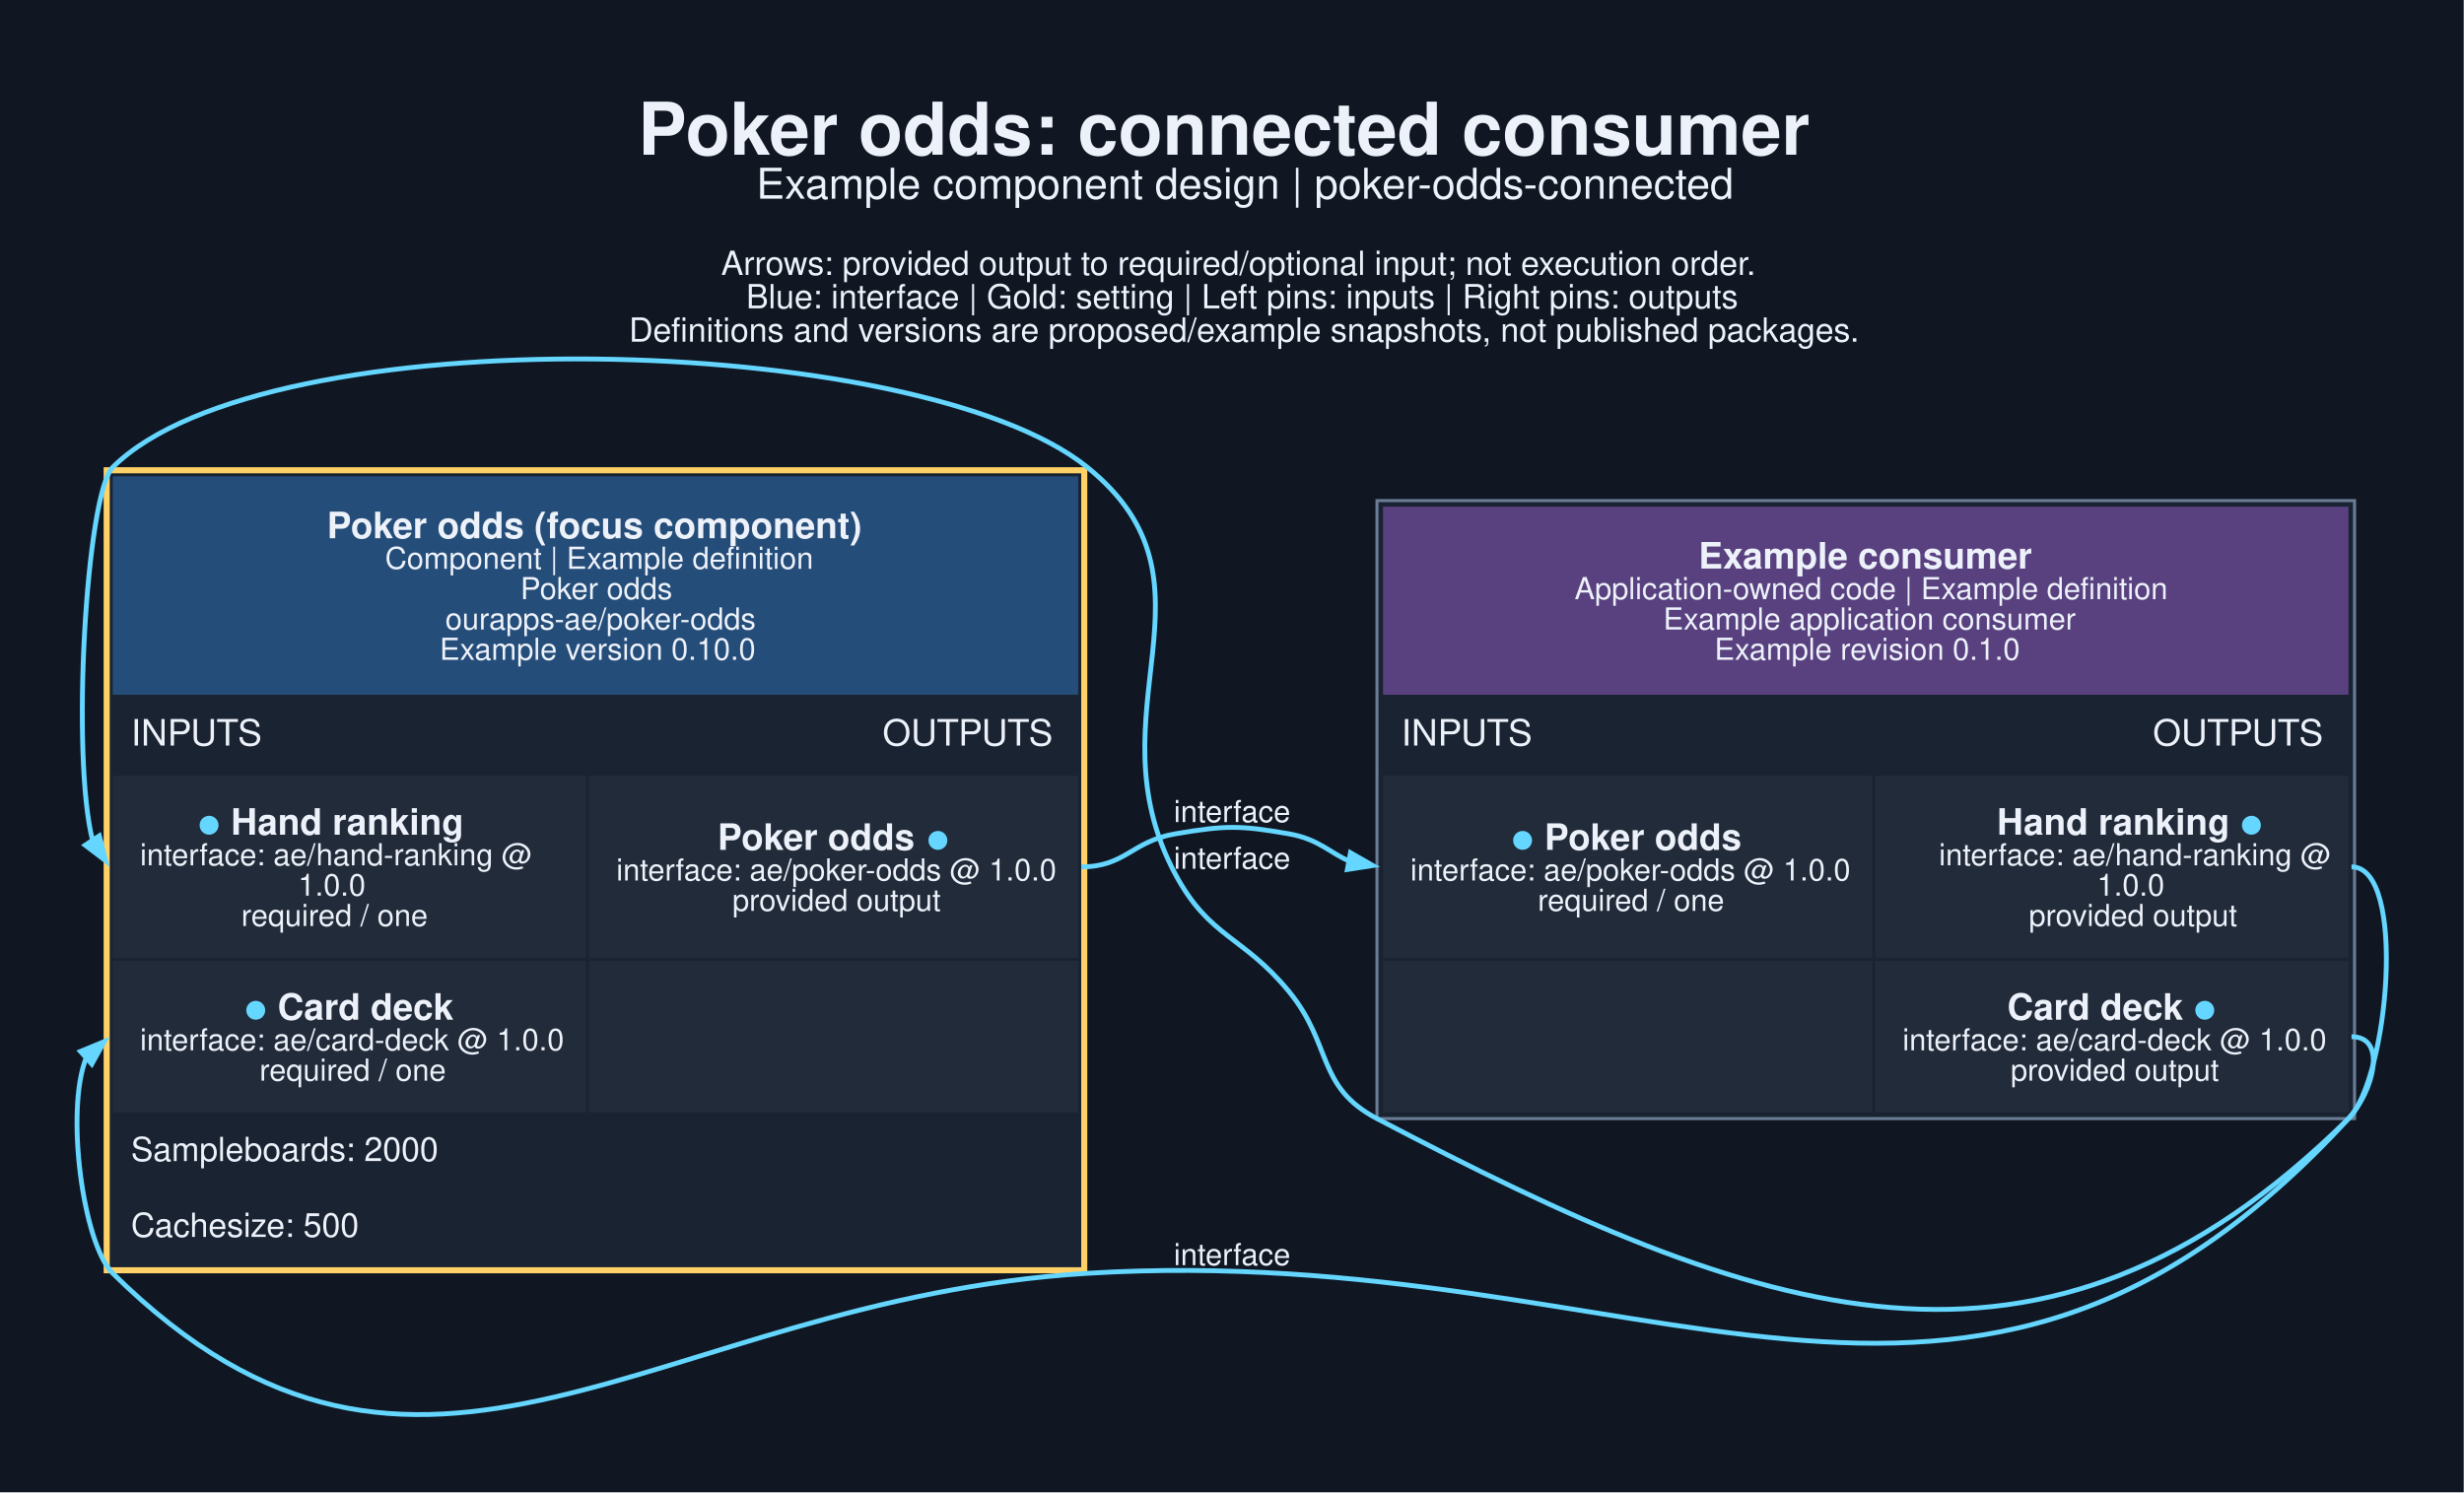
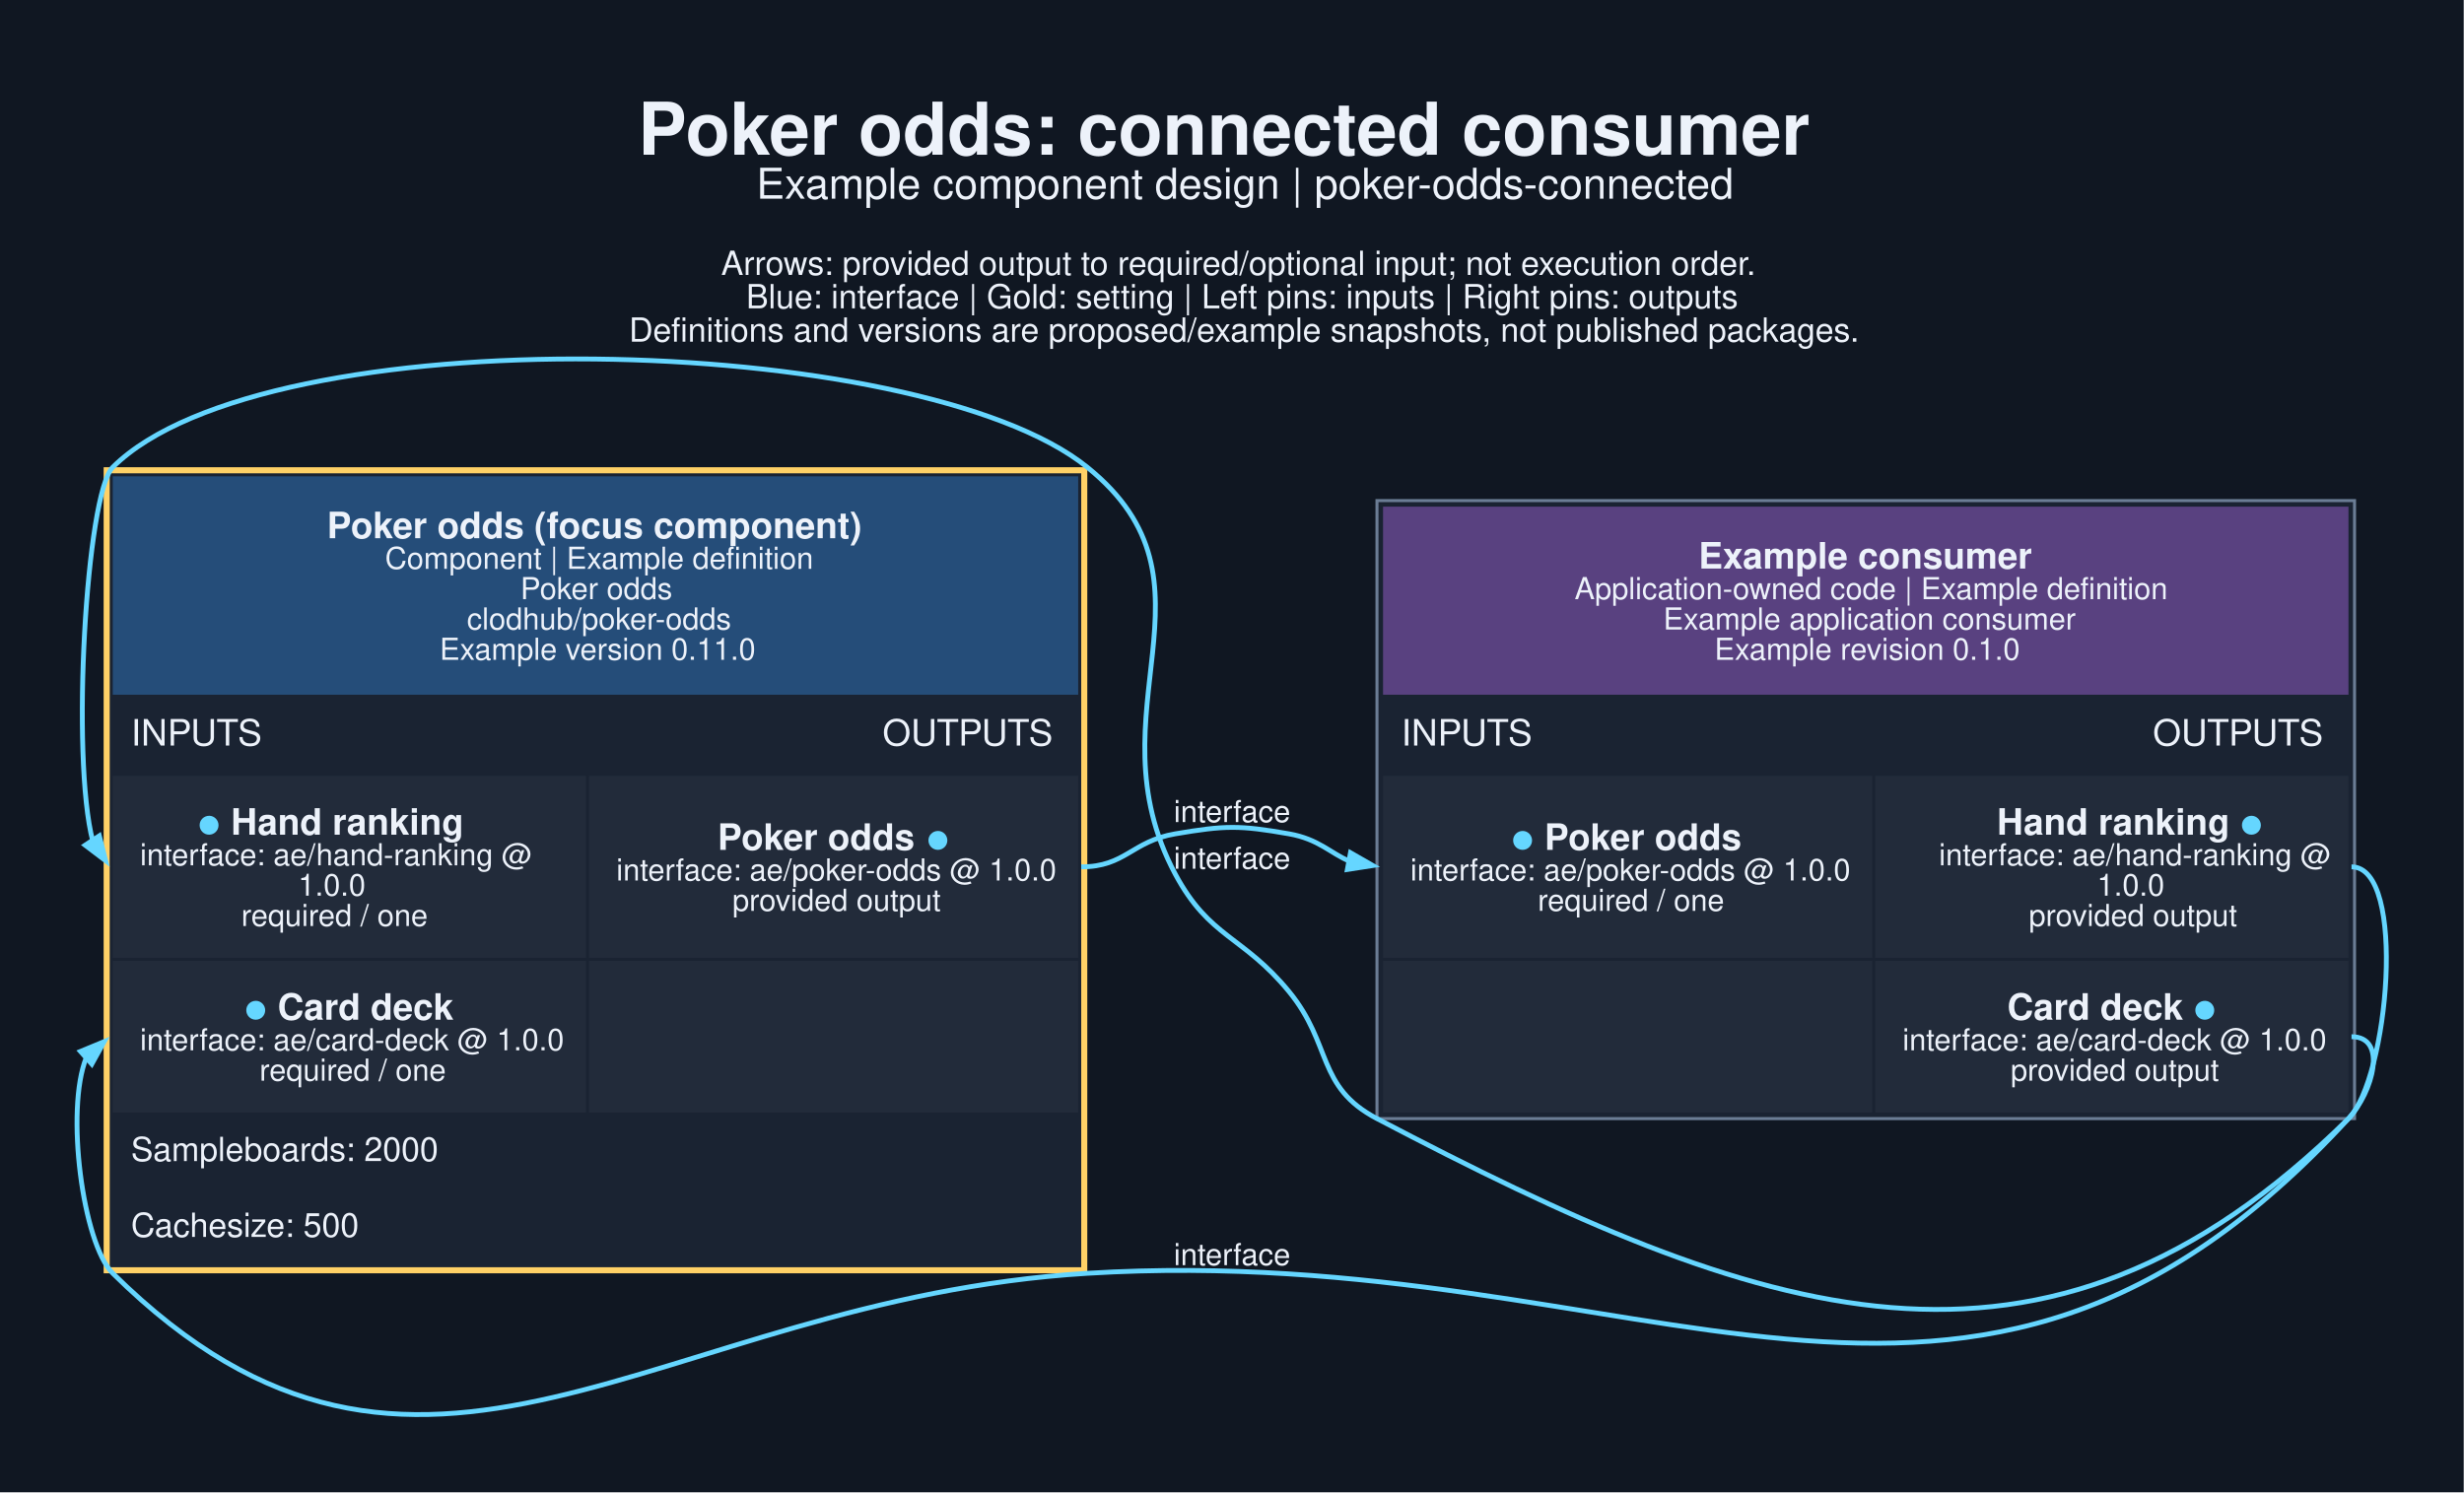
<svg xmlns="http://www.w3.org/2000/svg" width="1083pt" height="656pt" viewBox="0.00 0.00 1083.00 656.00">
  <g id="graph0" class="graph" transform="scale(1.33333 1.33333) rotate(0) translate(25.2 466.79)">
    <polygon fill="#101722" stroke="none" points="-25.2,25.2 -25.2,-466.79 786.96,-466.79 786.96,25.2 -25.2,25.2" />
    <text xml:space="preserve" text-anchor="start" x="185.13" y="-415.79" font-family="Helvetica,sans-Serif" font-weight="bold" font-size="24.00" fill="#edf2fa">Poker odds: connected consumer</text>
    <text xml:space="preserve" text-anchor="start" x="224.13" y="-401.29" font-family="Helvetica,sans-Serif" font-size="14.00" fill="#edf2fa">Example component design | poker-odds-connected</text>
    <text xml:space="preserve" text-anchor="start" x="212.51" y="-376.14" font-family="Helvetica,sans-Serif" font-size="11.00" fill="#edf2fa">Arrows: provided output to required/optional input; not execution order.</text>
    <text xml:space="preserve" text-anchor="start" x="220.76" y="-365.14" font-family="Helvetica,sans-Serif" font-size="11.00" fill="#edf2fa">Blue: interface | Gold: setting | Left pins: inputs | Right pins: outputs</text>
    <text xml:space="preserve" text-anchor="start" x="182.13" y="-354.14" font-family="Helvetica,sans-Serif" font-size="11.00" fill="#edf2fa">Definitions and versions are proposed/example snapshots, not published packages.</text>
    <g id="node1" class="node">
      <polygon fill="#1a2332" stroke="none" points="8.97,-47 8.97,-312.75 333.22,-312.75 333.22,-47 8.97,-47" />
      <polygon fill="#254d79" stroke="none" points="11.97,-237.75 11.97,-309.75 330.22,-309.75 330.22,-237.75 11.97,-237.75" />
      <text xml:space="preserve" text-anchor="start" x="82.59" y="-289.35" font-family="Helvetica,sans-Serif" font-weight="bold" font-size="12.00" fill="#edf2fa">Poker odds (focus component)</text>
      <text xml:space="preserve" text-anchor="start" x="101.72" y="-279.25" font-family="Helvetica,sans-Serif" font-size="10.00" fill="#edf2fa">Component | Example definition</text>
      <text xml:space="preserve" text-anchor="start" x="146.34" y="-269.25" font-family="Helvetica,sans-Serif" font-size="10.00" fill="#edf2fa">Poker odds</text>
-       <text xml:space="preserve" text-anchor="start" x="121.59" y="-259.25" font-family="Helvetica,sans-Serif" font-size="10.00" fill="#edf2fa">ourapps-ae/poker-odds</text>
-       <text xml:space="preserve" text-anchor="start" x="119.72" y="-249.25" font-family="Helvetica,sans-Serif" font-size="10.00" fill="#edf2fa">Example version 0.10.0</text>
+       <text xml:space="preserve" text-anchor="start" x="128.72" y="-259.25" font-family="Helvetica,sans-Serif" font-size="10.00" fill="#edf2fa">clodhub/poker-odds</text>
+       <text xml:space="preserve" text-anchor="start" x="119.72" y="-249.25" font-family="Helvetica,sans-Serif" font-size="10.00" fill="#edf2fa">Example version 0.11.0</text>
      <text xml:space="preserve" text-anchor="start" x="17.97" y="-221" font-family="Helvetica,sans-Serif" font-size="12.00" fill="#edf2fa">INPUTS</text>
      <text xml:space="preserve" text-anchor="start" x="265.72" y="-221" font-family="Helvetica,sans-Serif" font-size="12.00" fill="#edf2fa">OUTPUTS</text>
      <polygon fill="#222b3a" stroke="none" points="11.97,-151 11.97,-211 167.97,-211 167.97,-151 11.97,-151" />
      <text xml:space="preserve" text-anchor="start" x="40.09" y="-191.6" font-family="Helvetica,sans-Serif" font-weight="bold" font-size="12.00" fill="#65d6ff">●</text>
      <text xml:space="preserve" text-anchor="start" x="47.59" y="-191.6" font-family="Helvetica,sans-Serif" font-weight="bold" font-size="12.00" fill="#edf2fa"> Hand ranking</text>
      <text xml:space="preserve" text-anchor="start" x="20.97" y="-181.5" font-family="Helvetica,sans-Serif" font-size="10.00" fill="#edf2fa">interface: ae/hand-ranking @</text>
      <text xml:space="preserve" text-anchor="start" x="73.09" y="-171.5" font-family="Helvetica,sans-Serif" font-size="10.00" fill="#edf2fa">1.0.0</text>
      <text xml:space="preserve" text-anchor="start" x="54.34" y="-161.5" font-family="Helvetica,sans-Serif" font-size="10.00" fill="#edf2fa">required / one</text>
      <polygon fill="#222b3a" stroke="none" points="168.97,-151 168.97,-211 330.22,-211 330.22,-151 168.97,-151" />
      <text xml:space="preserve" text-anchor="start" x="211.34" y="-186.6" font-family="Helvetica,sans-Serif" font-weight="bold" font-size="12.00" fill="#edf2fa">Poker odds </text>
      <text xml:space="preserve" text-anchor="start" x="280.34" y="-186.6" font-family="Helvetica,sans-Serif" font-weight="bold" font-size="12.00" fill="#65d6ff">●</text>
      <text xml:space="preserve" text-anchor="start" x="177.97" y="-176.5" font-family="Helvetica,sans-Serif" font-size="10.00" fill="#edf2fa">interface: ae/poker-odds @ 1.0.0</text>
      <text xml:space="preserve" text-anchor="start" x="216.22" y="-166.5" font-family="Helvetica,sans-Serif" font-size="10.00" fill="#edf2fa">provided output</text>
      <polygon fill="#222b3a" stroke="none" points="11.97,-100 11.97,-150 167.97,-150 167.97,-100 11.97,-100" />
      <text xml:space="preserve" text-anchor="start" x="55.47" y="-130.6" font-family="Helvetica,sans-Serif" font-weight="bold" font-size="12.00" fill="#65d6ff">●</text>
      <text xml:space="preserve" text-anchor="start" x="62.97" y="-130.6" font-family="Helvetica,sans-Serif" font-weight="bold" font-size="12.00" fill="#edf2fa"> Card deck</text>
      <text xml:space="preserve" text-anchor="start" x="20.97" y="-120.5" font-family="Helvetica,sans-Serif" font-size="10.00" fill="#edf2fa">interface: ae/card-deck @ 1.0.0</text>
      <text xml:space="preserve" text-anchor="start" x="60.34" y="-110.5" font-family="Helvetica,sans-Serif" font-size="10.00" fill="#edf2fa">required / one</text>
      <polygon fill="#222b3a" stroke="none" points="168.97,-100 168.97,-150 330.22,-150 330.22,-100 168.97,-100" />
      <text xml:space="preserve" text-anchor="start" x="17.97" y="-84" font-family="Helvetica,sans-Serif" font-size="11.00" fill="#edf2fa">Sampleboards: 2000</text>
      <text xml:space="preserve" text-anchor="start" x="17.97" y="-59" font-family="Helvetica,sans-Serif" font-size="11.00" fill="#edf2fa">Cachesize: 500</text>
      <polygon fill="none" stroke="#ffd166" stroke-width="2" points="9.97,-48 9.97,-311.75 332.22,-311.75 332.22,-48 9.97,-48" />
    </g>
    <g id="node2" class="node">
      <polygon fill="#1a2332" stroke="none" points="428.72,-98 428.72,-301.75 750.97,-301.75 750.97,-98 428.72,-98" />
      <polygon fill="#594180" stroke="none" points="430.72,-237.75 430.72,-299.75 748.97,-299.75 748.97,-237.75 430.72,-237.75" />
      <text xml:space="preserve" text-anchor="start" x="534.72" y="-279.35" font-family="Helvetica,sans-Serif" font-weight="bold" font-size="12.00" fill="#edf2fa">Example consumer</text>
      <text xml:space="preserve" text-anchor="start" x="493.84" y="-269.25" font-family="Helvetica,sans-Serif" font-size="10.00" fill="#edf2fa">Application-owned code | Example definition</text>
      <text xml:space="preserve" text-anchor="start" x="523.09" y="-259.25" font-family="Helvetica,sans-Serif" font-size="10.00" fill="#edf2fa">Example application consumer</text>
      <text xml:space="preserve" text-anchor="start" x="539.97" y="-249.25" font-family="Helvetica,sans-Serif" font-size="10.00" fill="#edf2fa">Example revision 0.1.0</text>
      <text xml:space="preserve" text-anchor="start" x="436.72" y="-221" font-family="Helvetica,sans-Serif" font-size="12.00" fill="#edf2fa">INPUTS</text>
      <text xml:space="preserve" text-anchor="start" x="684.47" y="-221" font-family="Helvetica,sans-Serif" font-size="12.00" fill="#edf2fa">OUTPUTS</text>
      <polygon fill="#222b3a" stroke="none" points="430.72,-151 430.72,-211 591.97,-211 591.97,-151 430.72,-151" />
      <text xml:space="preserve" text-anchor="start" x="473.09" y="-186.6" font-family="Helvetica,sans-Serif" font-weight="bold" font-size="12.00" fill="#65d6ff">●</text>
      <text xml:space="preserve" text-anchor="start" x="480.59" y="-186.6" font-family="Helvetica,sans-Serif" font-weight="bold" font-size="12.00" fill="#edf2fa"> Poker odds</text>
      <text xml:space="preserve" text-anchor="start" x="439.72" y="-176.5" font-family="Helvetica,sans-Serif" font-size="10.00" fill="#edf2fa">interface: ae/poker-odds @ 1.0.0</text>
      <text xml:space="preserve" text-anchor="start" x="481.72" y="-166.5" font-family="Helvetica,sans-Serif" font-size="10.00" fill="#edf2fa">required / one</text>
      <polygon fill="#222b3a" stroke="none" points="592.97,-151 592.97,-211 748.97,-211 748.97,-151 592.97,-151" />
      <text xml:space="preserve" text-anchor="start" x="633.09" y="-191.6" font-family="Helvetica,sans-Serif" font-weight="bold" font-size="12.00" fill="#edf2fa">Hand ranking </text>
      <text xml:space="preserve" text-anchor="start" x="713.34" y="-191.6" font-family="Helvetica,sans-Serif" font-weight="bold" font-size="12.00" fill="#65d6ff">●</text>
      <text xml:space="preserve" text-anchor="start" x="613.97" y="-181.5" font-family="Helvetica,sans-Serif" font-size="10.00" fill="#edf2fa">interface: ae/hand-ranking @</text>
      <text xml:space="preserve" text-anchor="start" x="666.09" y="-171.5" font-family="Helvetica,sans-Serif" font-size="10.00" fill="#edf2fa">1.0.0</text>
      <text xml:space="preserve" text-anchor="start" x="643.59" y="-161.5" font-family="Helvetica,sans-Serif" font-size="10.00" fill="#edf2fa">provided output</text>
      <polygon fill="#222b3a" stroke="none" points="430.72,-100 430.72,-150 591.97,-150 591.97,-100 430.72,-100" />
      <polygon fill="#222b3a" stroke="none" points="592.97,-100 592.97,-150 748.97,-150 748.97,-100 592.97,-100" />
      <text xml:space="preserve" text-anchor="start" x="636.47" y="-130.6" font-family="Helvetica,sans-Serif" font-weight="bold" font-size="12.00" fill="#edf2fa">Card deck </text>
      <text xml:space="preserve" text-anchor="start" x="697.97" y="-130.6" font-family="Helvetica,sans-Serif" font-weight="bold" font-size="12.00" fill="#65d6ff">●</text>
      <text xml:space="preserve" text-anchor="start" x="601.97" y="-120.5" font-family="Helvetica,sans-Serif" font-size="10.00" fill="#edf2fa">interface: ae/card-deck @ 1.0.0</text>
      <text xml:space="preserve" text-anchor="start" x="637.59" y="-110.5" font-family="Helvetica,sans-Serif" font-size="10.00" fill="#edf2fa">provided output</text>
      <polygon fill="none" stroke="#6b7d95" points="428.72,-98 428.72,-301.75 750.97,-301.75 750.97,-98 428.72,-98" />
    </g>
    <g id="edge1" class="edge">
      <path fill="none" stroke="#65d6ff" stroke-width="1.6" d="M331.22,-181C345.82,-181 347.82,-189.42 362.22,-191.88 378.65,-194.67 383.3,-194.76 399.72,-191.88 409.54,-190.15 413.37,-185.47 419.71,-182.85" />
      <polygon fill="#65d6ff" stroke="#65d6ff" stroke-width="1.6" points="419.98,-185.65 427.34,-181.44 418.96,-180.14 419.98,-185.65" />
      <text xml:space="preserve" text-anchor="middle" x="380.97" y="-195.76" font-family="Helvetica,sans-Serif" font-size="10.00" fill="#edf2fa">interface</text>
    </g>
    <g id="edge2" class="edge">
      <path fill="none" stroke="#65d6ff" stroke-width="1.6" d="M749.97,-181C768.41,-181 762.09,-110.96 748.97,-98 647.72,2.04 554.8,-31.95 428.72,-98 408.67,-108.51 414.08,-122.38 399.72,-139.88 384.51,-158.4 373.52,-157.49 362.22,-178.63 333.46,-232.41 380.68,-274.45 333.22,-312.75 277.66,-357.58 62.64,-363.04 11.97,-312.75 3.24,-304.09 -1.86,-217.05 5.4,-189.39" />
      <polygon fill="#65d6ff" stroke="#65d6ff" stroke-width="1.6" points="7.54,-191.23 9.63,-183.02 2.87,-188.14 7.54,-191.23" />
      <text xml:space="preserve" text-anchor="middle" x="380.97" y="-180.38" font-family="Helvetica,sans-Serif" font-size="10.00" fill="#edf2fa">interface</text>
    </g>
    <g id="edge3" class="edge">
      <path fill="none" stroke="#65d6ff" stroke-width="1.6" d="M749.97,-125C761.98,-125 757.09,-106.84 748.97,-98 623.05,39.11 519.03,-58.35 333.22,-47 190.71,-38.29 113.57,53.31 11.97,-47 2.09,-56.75 -3.72,-100.9 3.25,-118.11" />
      <polygon fill="#65d6ff" stroke="#65d6ff" stroke-width="1.6" points="1.33,-120.15 9.16,-123.39 5.06,-115.97 1.33,-120.15" />
      <text xml:space="preserve" text-anchor="middle" x="380.97" y="-49.69" font-family="Helvetica,sans-Serif" font-size="10.00" fill="#edf2fa">interface</text>
    </g>
  </g>
</svg>
